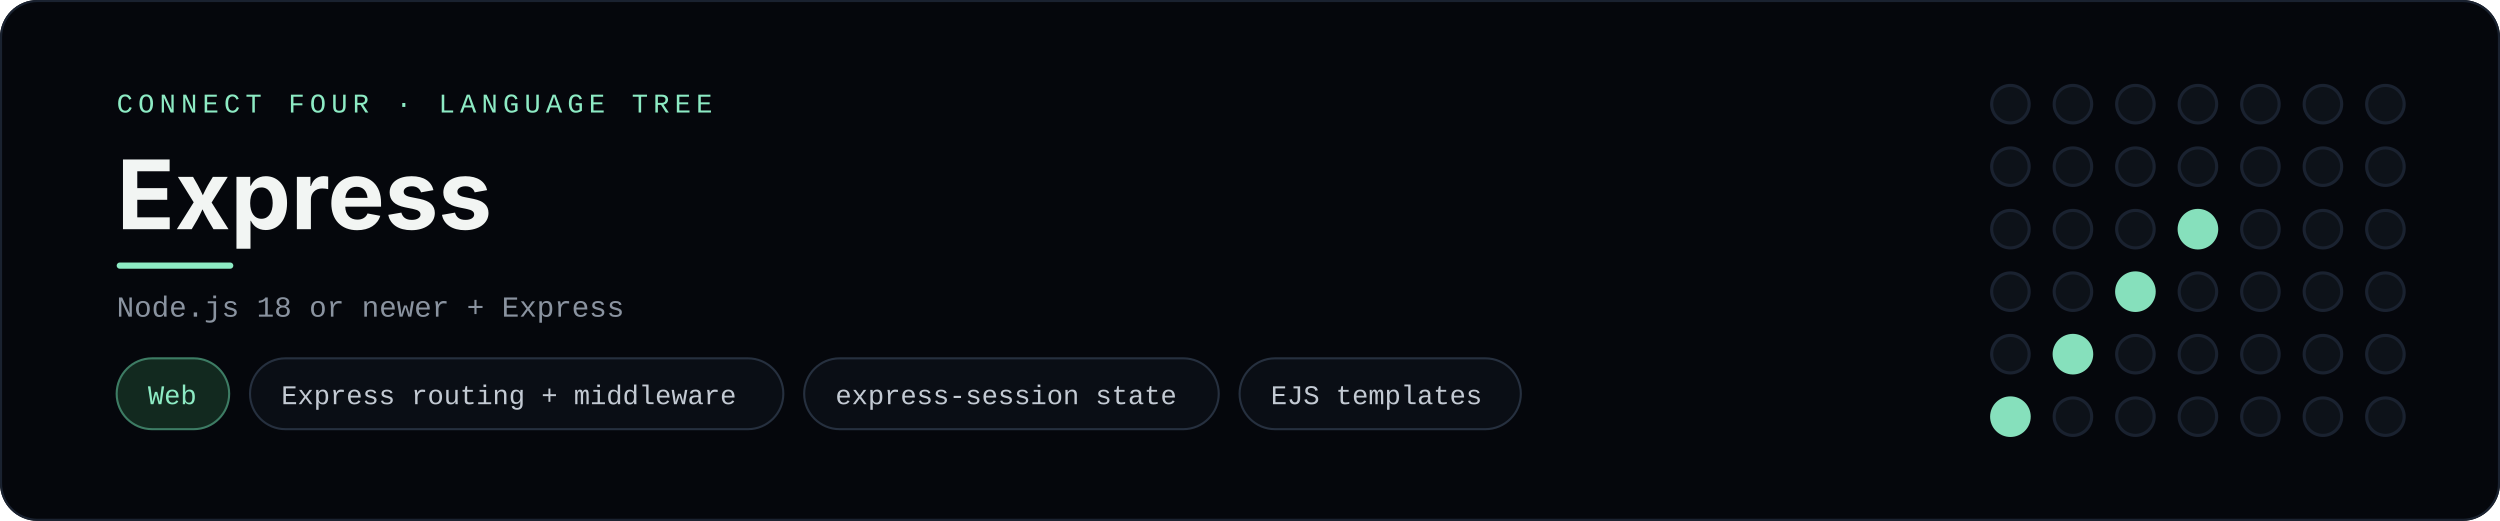
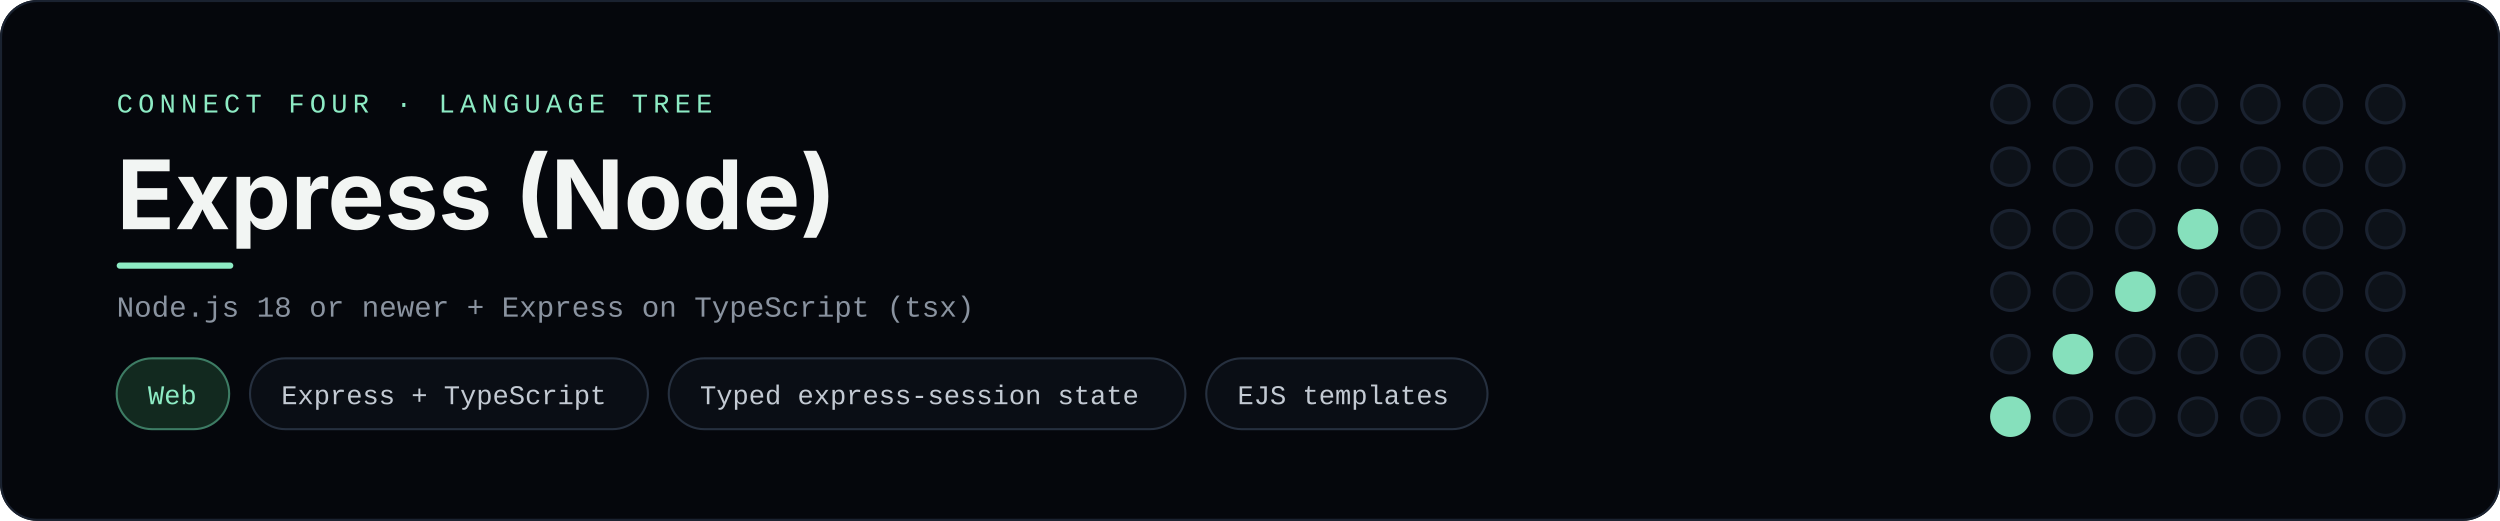
- <svg xmlns="http://www.w3.org/2000/svg" width="1200" height="250" viewBox="0 0 1200 250" role="img" aria-label="Express - Connect Four">
+ <svg xmlns="http://www.w3.org/2000/svg" width="1200" height="250" viewBox="0 0 1200 250" role="img" aria-label="Express (Node) - Connect Four">
  <rect width="1200" height="250" rx="18" fill="#05070c" />
  <rect x="0.5" y="0.5" width="1199" height="249" rx="17.5" fill="none" stroke="#1a2230" stroke-width="1" />
  <circle cx="965" cy="50" r="9" fill="#0d1219" stroke="#1a2230" stroke-width="1.5" opacity="1" />
  <circle cx="995" cy="50" r="9" fill="#0d1219" stroke="#1a2230" stroke-width="1.5" opacity="1" />
  <circle cx="1025" cy="50" r="9" fill="#0d1219" stroke="#1a2230" stroke-width="1.5" opacity="1" />
  <circle cx="1055" cy="50" r="9" fill="#0d1219" stroke="#1a2230" stroke-width="1.5" opacity="1" />
  <circle cx="1085" cy="50" r="9" fill="#0d1219" stroke="#1a2230" stroke-width="1.5" opacity="1" />
  <circle cx="1115" cy="50" r="9" fill="#0d1219" stroke="#1a2230" stroke-width="1.5" opacity="1" />
  <circle cx="1145" cy="50" r="9" fill="#0d1219" stroke="#1a2230" stroke-width="1.5" opacity="1" />
  <circle cx="965" cy="80" r="9" fill="#0d1219" stroke="#1a2230" stroke-width="1.5" opacity="1" />
  <circle cx="995" cy="80" r="9" fill="#0d1219" stroke="#1a2230" stroke-width="1.5" opacity="1" />
  <circle cx="1025" cy="80" r="9" fill="#0d1219" stroke="#1a2230" stroke-width="1.5" opacity="1" />
  <circle cx="1055" cy="80" r="9" fill="#0d1219" stroke="#1a2230" stroke-width="1.5" opacity="1" />
  <circle cx="1085" cy="80" r="9" fill="#0d1219" stroke="#1a2230" stroke-width="1.5" opacity="1" />
  <circle cx="1115" cy="80" r="9" fill="#0d1219" stroke="#1a2230" stroke-width="1.5" opacity="1" />
  <circle cx="1145" cy="80" r="9" fill="#0d1219" stroke="#1a2230" stroke-width="1.5" opacity="1" />
  <circle cx="965" cy="110" r="9" fill="#0d1219" stroke="#1a2230" stroke-width="1.5" opacity="1" />
  <circle cx="995" cy="110" r="9" fill="#0d1219" stroke="#1a2230" stroke-width="1.5" opacity="1" />
  <circle cx="1025" cy="110" r="9" fill="#0d1219" stroke="#1a2230" stroke-width="1.5" opacity="1" />
  <circle cx="1055" cy="110" r="9" fill="#8debc4" stroke="#8debc4" stroke-width="1.5" opacity="0.95" />
  <circle cx="1085" cy="110" r="9" fill="#0d1219" stroke="#1a2230" stroke-width="1.5" opacity="1" />
  <circle cx="1115" cy="110" r="9" fill="#0d1219" stroke="#1a2230" stroke-width="1.5" opacity="1" />
  <circle cx="1145" cy="110" r="9" fill="#0d1219" stroke="#1a2230" stroke-width="1.5" opacity="1" />
  <circle cx="965" cy="140" r="9" fill="#0d1219" stroke="#1a2230" stroke-width="1.5" opacity="1" />
  <circle cx="995" cy="140" r="9" fill="#0d1219" stroke="#1a2230" stroke-width="1.5" opacity="1" />
  <circle cx="1025" cy="140" r="9" fill="#8debc4" stroke="#8debc4" stroke-width="1.5" opacity="0.95" />
  <circle cx="1055" cy="140" r="9" fill="#0d1219" stroke="#1a2230" stroke-width="1.5" opacity="1" />
  <circle cx="1085" cy="140" r="9" fill="#0d1219" stroke="#1a2230" stroke-width="1.5" opacity="1" />
  <circle cx="1115" cy="140" r="9" fill="#0d1219" stroke="#1a2230" stroke-width="1.5" opacity="1" />
  <circle cx="1145" cy="140" r="9" fill="#0d1219" stroke="#1a2230" stroke-width="1.5" opacity="1" />
  <circle cx="965" cy="170" r="9" fill="#0d1219" stroke="#1a2230" stroke-width="1.5" opacity="1" />
  <circle cx="995" cy="170" r="9" fill="#8debc4" stroke="#8debc4" stroke-width="1.5" opacity="0.95" />
  <circle cx="1025" cy="170" r="9" fill="#0d1219" stroke="#1a2230" stroke-width="1.5" opacity="1" />
  <circle cx="1055" cy="170" r="9" fill="#0d1219" stroke="#1a2230" stroke-width="1.5" opacity="1" />
  <circle cx="1085" cy="170" r="9" fill="#0d1219" stroke="#1a2230" stroke-width="1.5" opacity="1" />
  <circle cx="1115" cy="170" r="9" fill="#0d1219" stroke="#1a2230" stroke-width="1.5" opacity="1" />
  <circle cx="1145" cy="170" r="9" fill="#0d1219" stroke="#1a2230" stroke-width="1.5" opacity="1" />
  <circle cx="965" cy="200" r="9" fill="#8debc4" stroke="#8debc4" stroke-width="1.5" opacity="0.95" />
  <circle cx="995" cy="200" r="9" fill="#0d1219" stroke="#1a2230" stroke-width="1.5" opacity="1" />
  <circle cx="1025" cy="200" r="9" fill="#0d1219" stroke="#1a2230" stroke-width="1.5" opacity="1" />
  <circle cx="1055" cy="200" r="9" fill="#0d1219" stroke="#1a2230" stroke-width="1.5" opacity="1" />
  <circle cx="1085" cy="200" r="9" fill="#0d1219" stroke="#1a2230" stroke-width="1.5" opacity="1" />
  <circle cx="1115" cy="200" r="9" fill="#0d1219" stroke="#1a2230" stroke-width="1.5" opacity="1" />
  <circle cx="1145" cy="200" r="9" fill="#0d1219" stroke="#1a2230" stroke-width="1.5" opacity="1" />
  <text x="56" y="54" font-family="'JetBrains Mono', 'SFMono-Regular', Consolas, 'Liberation Mono', monospace" font-size="13" letter-spacing="2.5" fill="#8debc4">CONNECT FOUR · LANGUAGE TREE</text>
-   <text x="56" y="110" font-family="Inter, 'Segoe UI', 'Helvetica Neue', Arial, sans-serif" font-size="46" font-weight="700" fill="#f2f5f3">Express</text>
+   <text x="56" y="110" font-family="Inter, 'Segoe UI', 'Helvetica Neue', Arial, sans-serif" font-size="46" font-weight="700" fill="#f2f5f3">Express (Node)</text>
  <rect x="56" y="126" width="56" height="3" rx="1.5" fill="#8debc4" />
-   <text x="56" y="152" font-family="'JetBrains Mono', 'SFMono-Regular', Consolas, 'Liberation Mono', monospace" font-size="14" fill="#8a93a0">Node.js 18 or newer + Express</text>
+   <text x="56" y="152" font-family="'JetBrains Mono', 'SFMono-Regular', Consolas, 'Liberation Mono', monospace" font-size="14" fill="#8a93a0">Node.js 18 or newer + Express on TypeScript (tsx)</text>
  <rect x="56" y="172" width="54" height="34" rx="17" fill="#12291f" stroke="#3d7c64" stroke-width="1" />
  <text x="71" y="194" font-family="'JetBrains Mono', 'SFMono-Regular', Consolas, 'Liberation Mono', monospace" font-size="13" fill="#8debc4">Web</text>
-   <rect x="120" y="172" width="256" height="34" rx="17" fill="#0a0e15" stroke="#26303f" stroke-width="1" />
-   <text x="135" y="194" font-family="'JetBrains Mono', 'SFMono-Regular', Consolas, 'Liberation Mono', monospace" font-size="13" fill="#c3cad3">Express routing + middleware</text>
-   <rect x="386" y="172" width="199" height="34" rx="17" fill="#0a0e15" stroke="#26303f" stroke-width="1" />
-   <text x="401" y="194" font-family="'JetBrains Mono', 'SFMono-Regular', Consolas, 'Liberation Mono', monospace" font-size="13" fill="#c3cad3">express-session state</text>
-   <rect x="595" y="172" width="135" height="34" rx="17" fill="#0a0e15" stroke="#26303f" stroke-width="1" />
-   <text x="610" y="194" font-family="'JetBrains Mono', 'SFMono-Regular', Consolas, 'Liberation Mono', monospace" font-size="13" fill="#c3cad3">EJS templates</text>
+   <rect x="120" y="172" width="191" height="34" rx="17" fill="#0a0e15" stroke="#26303f" stroke-width="1" />
+   <text x="135" y="194" font-family="'JetBrains Mono', 'SFMono-Regular', Consolas, 'Liberation Mono', monospace" font-size="13" fill="#c3cad3">Express + TypeScript</text>
+   <rect x="321" y="172" width="248" height="34" rx="17" fill="#0a0e15" stroke="#26303f" stroke-width="1" />
+   <text x="336" y="194" font-family="'JetBrains Mono', 'SFMono-Regular', Consolas, 'Liberation Mono', monospace" font-size="13" fill="#c3cad3">Typed express-session state</text>
+   <rect x="579" y="172" width="135" height="34" rx="17" fill="#0a0e15" stroke="#26303f" stroke-width="1" />
+   <text x="594" y="194" font-family="'JetBrains Mono', 'SFMono-Regular', Consolas, 'Liberation Mono', monospace" font-size="13" fill="#c3cad3">EJS templates</text>
</svg>
